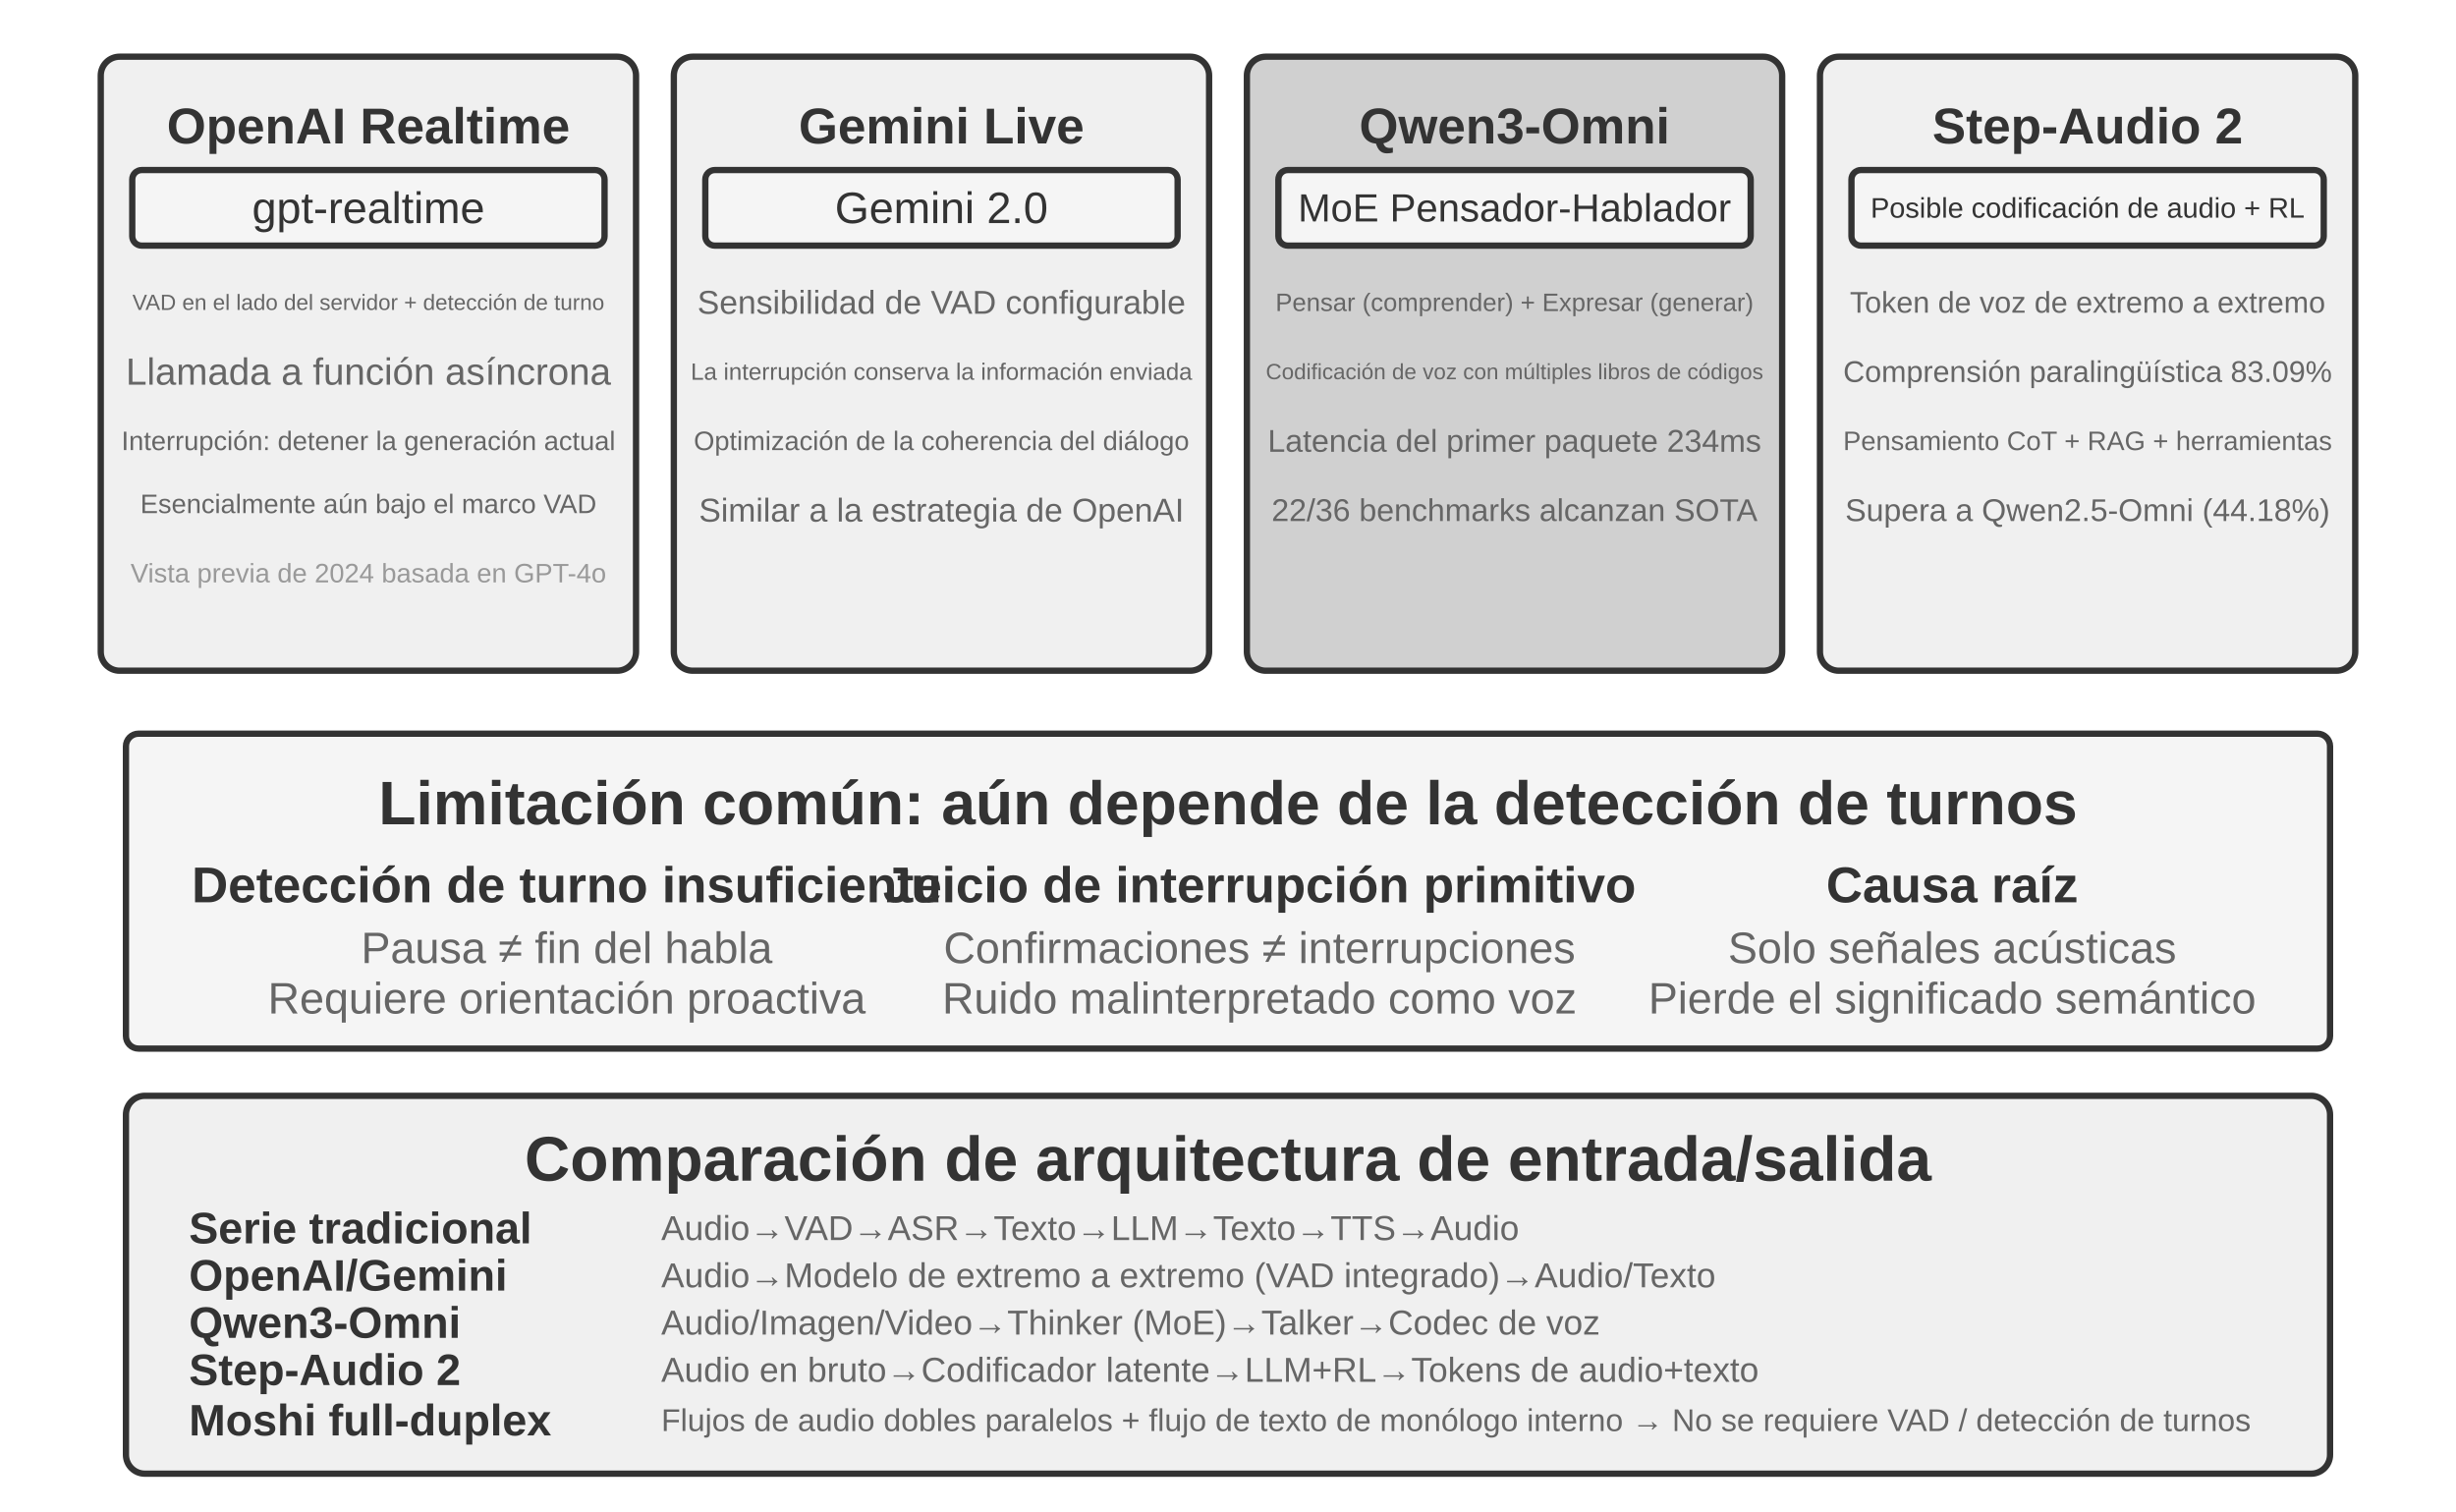
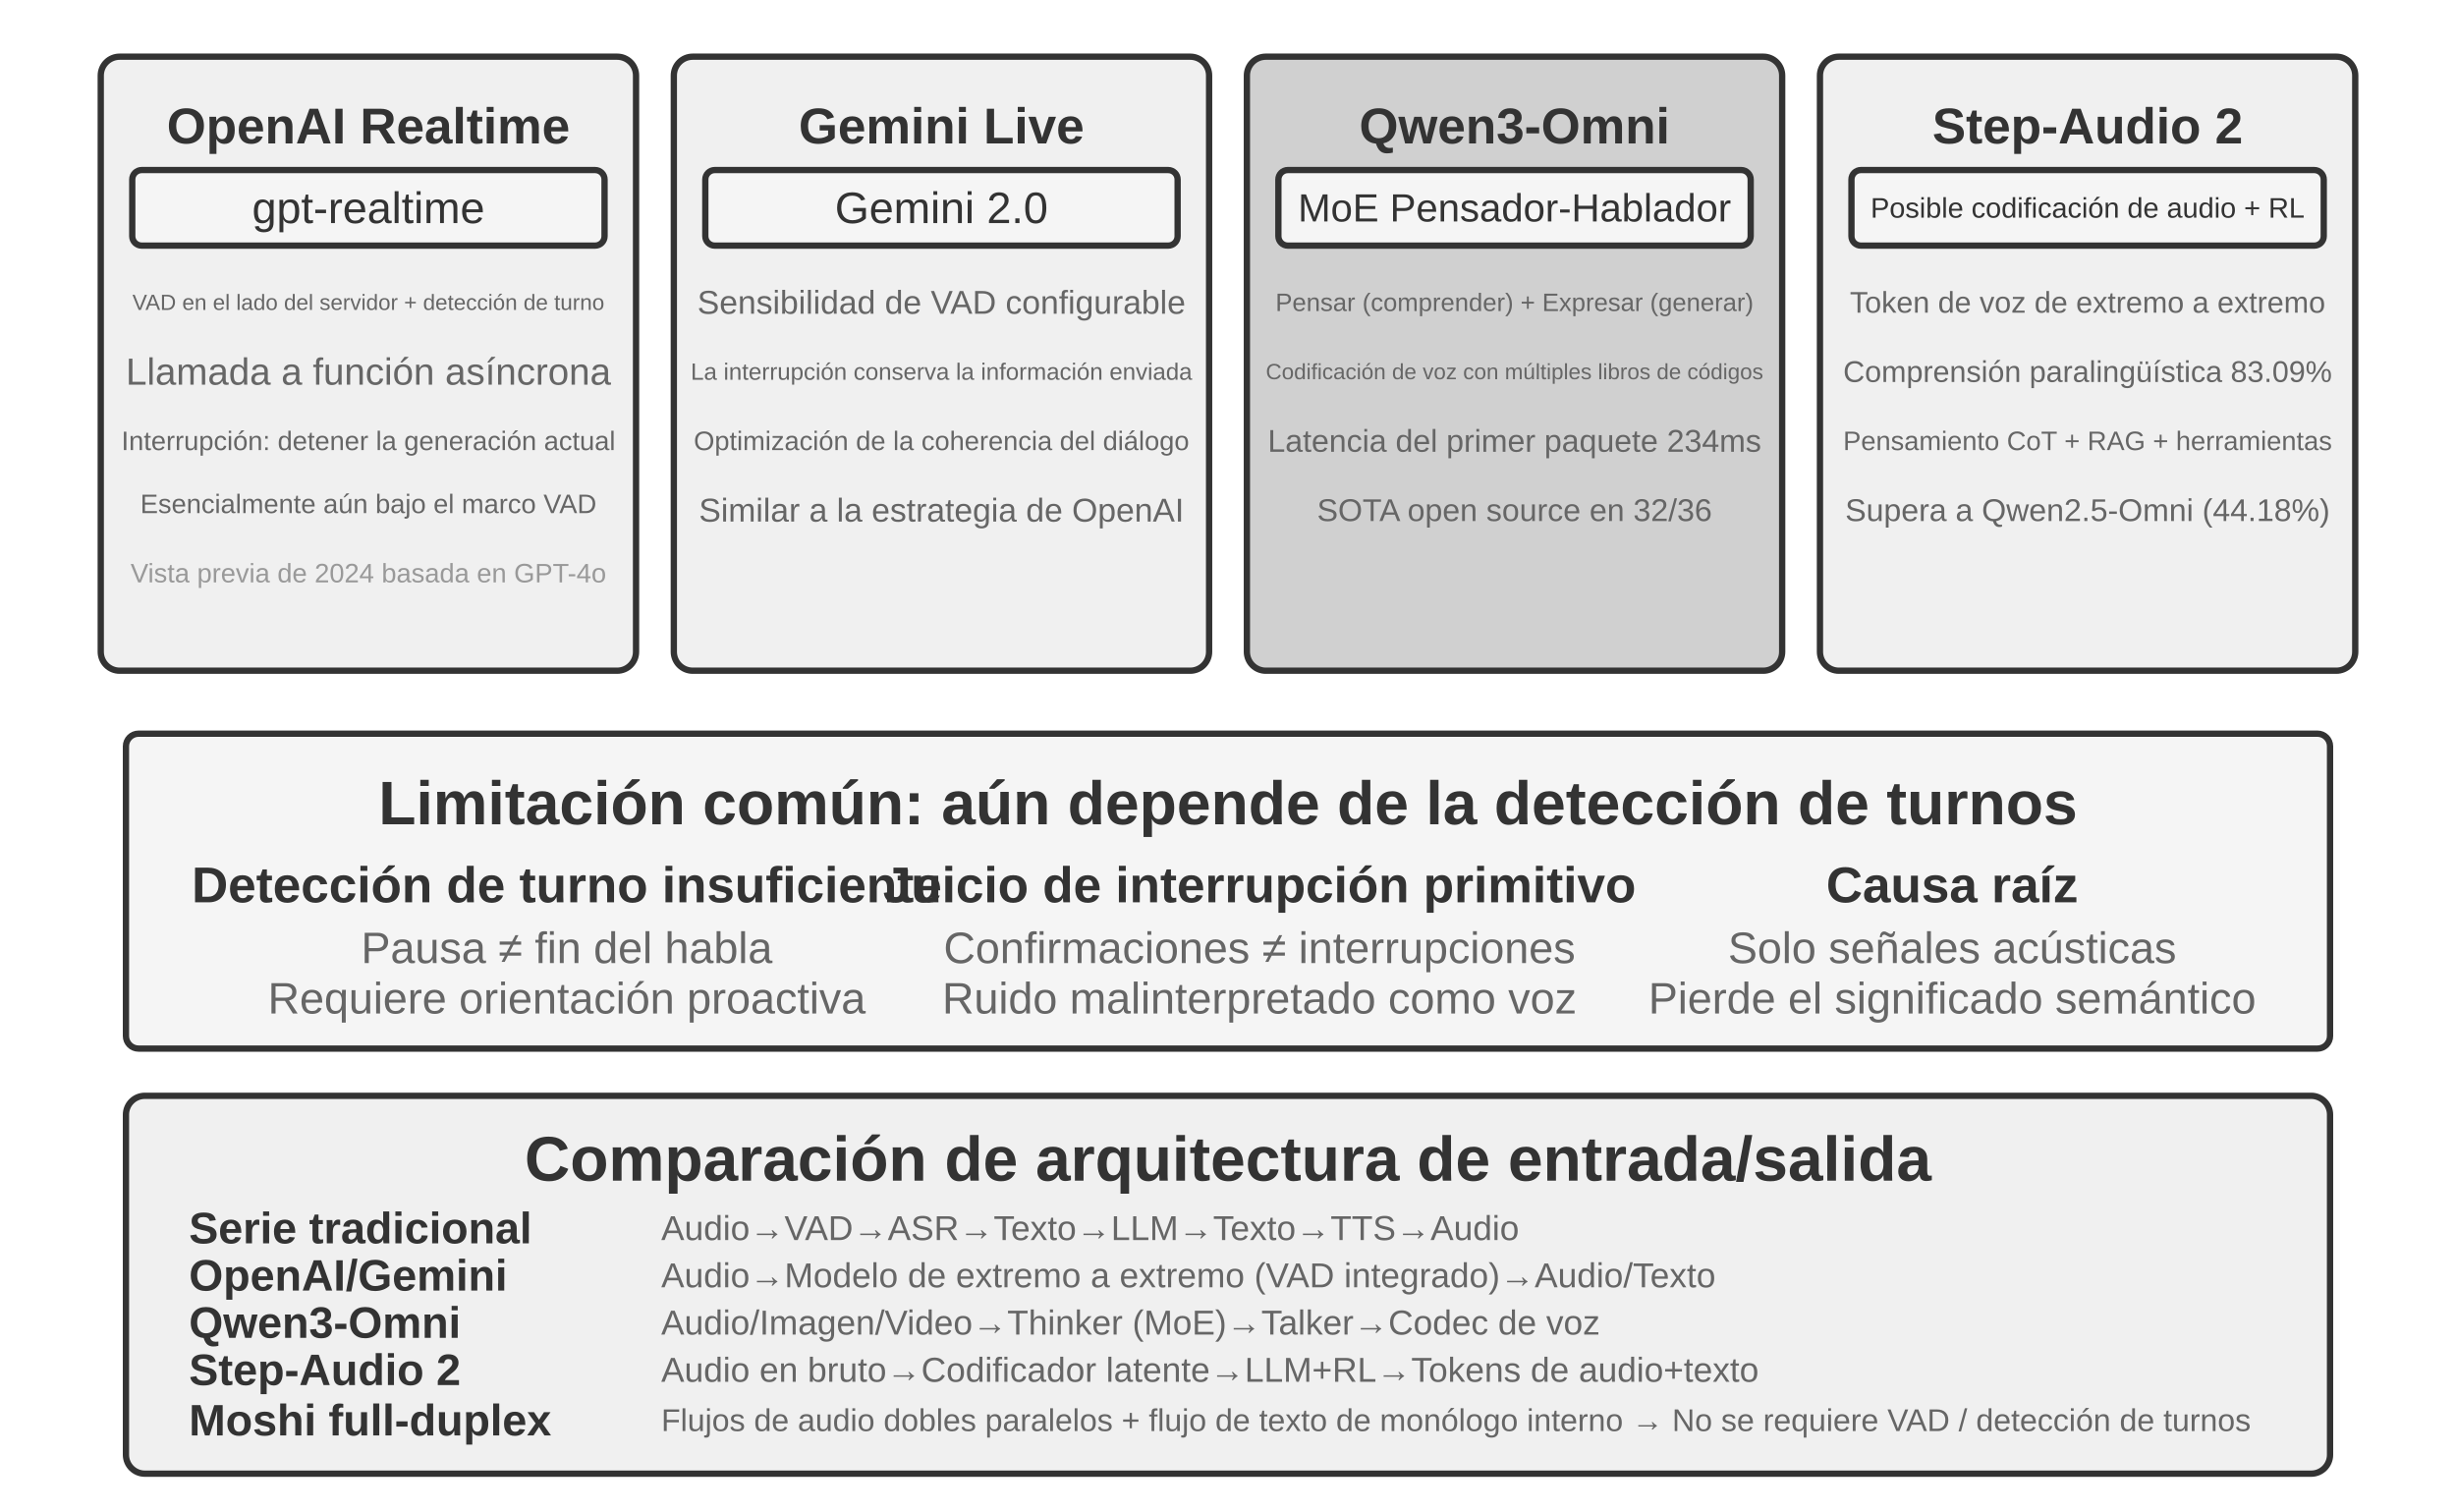
<svg xmlns="http://www.w3.org/2000/svg" viewBox="0 40 780 480" width="780" height="480" style="background:#ffffff">
  <defs>
    <marker id="ah" markerWidth="12" markerHeight="8" refX="12" refY="4" orient="auto">
      <polygon points="0 0, 12 4, 0 8" fill="#333333" />
    </marker>
    <marker id="ah-light" markerWidth="12" markerHeight="8" refX="12" refY="4" orient="auto">
      <polygon points="0 0, 12 4, 0 8" fill="#999999" />
    </marker>
  </defs>
  <rect x="32" y="58" width="170" height="195" rx="6" fill="#f0f0f0" stroke="#333333" stroke-width="2" />
  <text x="117" y="80" font-family="Arial, 'Helvetica Neue', Helvetica, 'PingFang SC', 'Microsoft YaHei', sans-serif" font-size="16" fill="#333333" text-anchor="middle" dominant-baseline="central" font-weight="bold">OpenAI Realtime</text>
  <rect x="42" y="94" width="150" height="24" rx="3" fill="#f5f5f5" stroke="#333333" stroke-width="2" />
  <text x="117" y="106" font-family="Arial, 'Helvetica Neue', Helvetica, 'PingFang SC', 'Microsoft YaHei', sans-serif" font-size="14" fill="#333333" text-anchor="middle" dominant-baseline="central" font-weight="normal">gpt-realtime</text>
  <text x="117" y="136" font-family="Arial, 'Helvetica Neue', Helvetica, 'PingFang SC', 'Microsoft YaHei', sans-serif" font-size="7" fill="#666666" text-anchor="middle" dominant-baseline="central" font-weight="normal">VAD en el lado del servidor + detección de turno</text>
  <text x="117" y="158" font-family="Arial, 'Helvetica Neue', Helvetica, 'PingFang SC', 'Microsoft YaHei', sans-serif" font-size="12" fill="#666666" text-anchor="middle" dominant-baseline="central" font-weight="normal">Llamada a función asíncrona</text>
  <text x="117" y="180" font-family="Arial, 'Helvetica Neue', Helvetica, 'PingFang SC', 'Microsoft YaHei', sans-serif" font-size="8.5" fill="#666666" text-anchor="middle" dominant-baseline="central" font-weight="normal">Interrupción: detener la generación actual</text>
  <text x="117" y="200" font-family="Arial, 'Helvetica Neue', Helvetica, 'PingFang SC', 'Microsoft YaHei', sans-serif" font-size="8.5" fill="#666666" text-anchor="middle" dominant-baseline="central" font-weight="normal">Esencialmente aún bajo el marco VAD</text>
  <text x="117" y="222" font-family="Arial, 'Helvetica Neue', Helvetica, 'PingFang SC', 'Microsoft YaHei', sans-serif" font-size="8.5" fill="#999999" text-anchor="middle" dominant-baseline="central" font-weight="normal">Vista previa de 2024 basada en GPT-4o</text>
  <rect x="214" y="58" width="170" height="195" rx="6" fill="#f0f0f0" stroke="#333333" stroke-width="2" />
  <text x="299" y="80" font-family="Arial, 'Helvetica Neue', Helvetica, 'PingFang SC', 'Microsoft YaHei', sans-serif" font-size="16" fill="#333333" text-anchor="middle" dominant-baseline="central" font-weight="bold">Gemini Live</text>
  <rect x="224" y="94" width="150" height="24" rx="3" fill="#f5f5f5" stroke="#333333" stroke-width="2" />
  <text x="299" y="106" font-family="Arial, 'Helvetica Neue', Helvetica, 'PingFang SC', 'Microsoft YaHei', sans-serif" font-size="14" fill="#333333" text-anchor="middle" dominant-baseline="central" font-weight="normal">Gemini 2.0</text>
  <text x="299" y="136" font-family="Arial, 'Helvetica Neue', Helvetica, 'PingFang SC', 'Microsoft YaHei', sans-serif" font-size="10.5" fill="#666666" text-anchor="middle" dominant-baseline="central" font-weight="normal">Sensibilidad de VAD configurable</text>
  <text x="299" y="158" font-family="Arial, 'Helvetica Neue', Helvetica, 'PingFang SC', 'Microsoft YaHei', sans-serif" font-size="7.5" fill="#666666" text-anchor="middle" dominant-baseline="central" font-weight="normal">La interrupción conserva la información enviada</text>
  <text x="299" y="180" font-family="Arial, 'Helvetica Neue', Helvetica, 'PingFang SC', 'Microsoft YaHei', sans-serif" font-size="8.5" fill="#666666" text-anchor="middle" dominant-baseline="central" font-weight="normal">Optimización de la coherencia del diálogo</text>
  <text x="299" y="202" font-family="Arial, 'Helvetica Neue', Helvetica, 'PingFang SC', 'Microsoft YaHei', sans-serif" font-size="10.5" fill="#666666" text-anchor="middle" dominant-baseline="central" font-weight="normal">Similar a la estrategia de OpenAI</text>
  <rect x="396" y="58" width="170" height="195" rx="6" fill="#d0d0d0" stroke="#333333" stroke-width="2" />
  <text x="481" y="80" font-family="Arial, 'Helvetica Neue', Helvetica, 'PingFang SC', 'Microsoft YaHei', sans-serif" font-size="16" fill="#333333" text-anchor="middle" dominant-baseline="central" font-weight="bold">Qwen3-Omni</text>
  <rect x="406" y="94" width="150" height="24" rx="3" fill="#f5f5f5" stroke="#333333" stroke-width="2" />
  <text x="481" y="106" font-family="Arial, 'Helvetica Neue', Helvetica, 'PingFang SC', 'Microsoft YaHei', sans-serif" font-size="12.5" fill="#333333" text-anchor="middle" dominant-baseline="central" font-weight="normal">MoE Pensador-Hablador</text>
  <text x="481" y="136" font-family="Arial, 'Helvetica Neue', Helvetica, 'PingFang SC', 'Microsoft YaHei', sans-serif" font-size="8" fill="#666666" text-anchor="middle" dominant-baseline="central" font-weight="normal">Pensar (comprender) + Expresar (generar)</text>
  <text x="481" y="158" font-family="Arial, 'Helvetica Neue', Helvetica, 'PingFang SC', 'Microsoft YaHei', sans-serif" font-size="7" fill="#666666" text-anchor="middle" dominant-baseline="central" font-weight="normal">Codificación de voz con múltiples libros de códigos</text>
  <text x="481" y="180" font-family="Arial, 'Helvetica Neue', Helvetica, 'PingFang SC', 'Microsoft YaHei', sans-serif" font-size="10" fill="#666666" text-anchor="middle" dominant-baseline="central" font-weight="normal">Latencia del primer paquete 234ms</text>
-   <text x="481" y="202" font-family="Arial, 'Helvetica Neue', Helvetica, 'PingFang SC', 'Microsoft YaHei', sans-serif" font-size="10" fill="#666666" text-anchor="middle" dominant-baseline="central" font-weight="normal">22/36 benchmarks alcanzan SOTA</text>
+   <text x="481" y="202" font-family="Arial, 'Helvetica Neue', Helvetica, 'PingFang SC', 'Microsoft YaHei', sans-serif" font-size="10" fill="#666666" text-anchor="middle" dominant-baseline="central" font-weight="normal">SOTA open source en 32/36</text>
  <rect x="578" y="58" width="170" height="195" rx="6" fill="#f0f0f0" stroke="#333333" stroke-width="2" />
  <text x="663" y="80" font-family="Arial, 'Helvetica Neue', Helvetica, 'PingFang SC', 'Microsoft YaHei', sans-serif" font-size="16" fill="#333333" text-anchor="middle" dominant-baseline="central" font-weight="bold">Step-Audio 2</text>
  <rect x="588" y="94" width="150" height="24" rx="3" fill="#f5f5f5" stroke="#333333" stroke-width="2" />
  <text x="663" y="106" font-family="Arial, 'Helvetica Neue', Helvetica, 'PingFang SC', 'Microsoft YaHei', sans-serif" font-size="9" fill="#333333" text-anchor="middle" dominant-baseline="central" font-weight="normal">Posible codificación de audio + RL</text>
  <text x="663" y="136" font-family="Arial, 'Helvetica Neue', Helvetica, 'PingFang SC', 'Microsoft YaHei', sans-serif" font-size="9.5" fill="#666666" text-anchor="middle" dominant-baseline="central" font-weight="normal">Token de voz de extremo a extremo</text>
  <text x="663" y="158" font-family="Arial, 'Helvetica Neue', Helvetica, 'PingFang SC', 'Microsoft YaHei', sans-serif" font-size="9.5" fill="#666666" text-anchor="middle" dominant-baseline="central" font-weight="normal">Comprensión paralingüística 83.09%</text>
  <text x="663" y="180" font-family="Arial, 'Helvetica Neue', Helvetica, 'PingFang SC', 'Microsoft YaHei', sans-serif" font-size="8.5" fill="#666666" text-anchor="middle" dominant-baseline="central" font-weight="normal">Pensamiento CoT + RAG + herramientas</text>
  <text x="663" y="202" font-family="Arial, 'Helvetica Neue', Helvetica, 'PingFang SC', 'Microsoft YaHei', sans-serif" font-size="10" fill="#666666" text-anchor="middle" dominant-baseline="central" font-weight="normal">Supera a Qwen2.5-Omni (44.18%)</text>
  <rect x="40" y="273" width="700" height="100" rx="4" fill="#f5f5f5" stroke="#333333" stroke-width="2" />
  <text x="390" y="295" font-family="Arial, 'Helvetica Neue', Helvetica, 'PingFang SC', 'Microsoft YaHei', sans-serif" font-size="19.5" fill="#333333" text-anchor="middle" dominant-baseline="central" font-weight="bold">Limitación común: aún depende de la detección de turnos</text>
  <text x="180" y="321" font-family="Arial, 'Helvetica Neue', Helvetica, 'PingFang SC', 'Microsoft YaHei', sans-serif" font-size="16" fill="#333333" text-anchor="middle" dominant-baseline="central" font-weight="bold">Detección de turno insuficiente</text>
  <text x="180" y="341" font-family="Arial, 'Helvetica Neue', Helvetica, 'PingFang SC', 'Microsoft YaHei', sans-serif" font-size="14" fill="#666666" text-anchor="middle" dominant-baseline="central" font-weight="normal">Pausa ≠ fin del habla</text>
  <text x="180" y="357" font-family="Arial, 'Helvetica Neue', Helvetica, 'PingFang SC', 'Microsoft YaHei', sans-serif" font-size="14" fill="#666666" text-anchor="middle" dominant-baseline="central" font-weight="normal">Requiere orientación proactiva</text>
  <text x="400" y="321" font-family="Arial, 'Helvetica Neue', Helvetica, 'PingFang SC', 'Microsoft YaHei', sans-serif" font-size="16" fill="#333333" text-anchor="middle" dominant-baseline="central" font-weight="bold">Juicio de interrupción primitivo</text>
  <text x="400" y="341" font-family="Arial, 'Helvetica Neue', Helvetica, 'PingFang SC', 'Microsoft YaHei', sans-serif" font-size="14" fill="#666666" text-anchor="middle" dominant-baseline="central" font-weight="normal">Confirmaciones ≠ interrupciones</text>
  <text x="400" y="357" font-family="Arial, 'Helvetica Neue', Helvetica, 'PingFang SC', 'Microsoft YaHei', sans-serif" font-size="14" fill="#666666" text-anchor="middle" dominant-baseline="central" font-weight="normal">Ruido malinterpretado como voz</text>
  <text x="620" y="321" font-family="Arial, 'Helvetica Neue', Helvetica, 'PingFang SC', 'Microsoft YaHei', sans-serif" font-size="16" fill="#333333" text-anchor="middle" dominant-baseline="central" font-weight="bold">Causa raíz</text>
  <text x="620" y="341" font-family="Arial, 'Helvetica Neue', Helvetica, 'PingFang SC', 'Microsoft YaHei', sans-serif" font-size="14" fill="#666666" text-anchor="middle" dominant-baseline="central" font-weight="normal">Solo señales acústicas</text>
  <text x="620" y="357" font-family="Arial, 'Helvetica Neue', Helvetica, 'PingFang SC', 'Microsoft YaHei', sans-serif" font-size="14" fill="#666666" text-anchor="middle" dominant-baseline="central" font-weight="normal">Pierde el significado semántico</text>
  <rect x="40" y="388" width="700" height="120" rx="6" fill="#f0f0f0" stroke="#333333" stroke-width="2" />
  <text x="390" y="408" font-family="Arial, 'Helvetica Neue', Helvetica, 'PingFang SC', 'Microsoft YaHei', sans-serif" font-size="20" fill="#333333" text-anchor="middle" dominant-baseline="central" font-weight="bold">Comparación de arquitectura de entrada/salida</text>
  <text x="60" y="430" font-family="Arial, 'Helvetica Neue', Helvetica, 'PingFang SC', 'Microsoft YaHei', sans-serif" font-size="14" fill="#333333" text-anchor="start" dominant-baseline="central" font-weight="bold">Serie tradicional</text>
  <text x="210" y="430" font-family="Arial, 'Helvetica Neue', Helvetica, 'PingFang SC', 'Microsoft YaHei', sans-serif" font-size="11" fill="#666666" text-anchor="start" dominant-baseline="central" font-weight="normal">Audio→VAD→ASR→Texto→LLM→Texto→TTS→Audio</text>
  <text x="60" y="445" font-family="Arial, 'Helvetica Neue', Helvetica, 'PingFang SC', 'Microsoft YaHei', sans-serif" font-size="14" fill="#333333" text-anchor="start" dominant-baseline="central" font-weight="bold">OpenAI/Gemini</text>
  <text x="210" y="445" font-family="Arial, 'Helvetica Neue', Helvetica, 'PingFang SC', 'Microsoft YaHei', sans-serif" font-size="11" fill="#666666" text-anchor="start" dominant-baseline="central" font-weight="normal">Audio→Modelo de extremo a extremo (VAD integrado)→Audio/Texto</text>
  <text x="60" y="460" font-family="Arial, 'Helvetica Neue', Helvetica, 'PingFang SC', 'Microsoft YaHei', sans-serif" font-size="14" fill="#333333" text-anchor="start" dominant-baseline="central" font-weight="bold">Qwen3-Omni</text>
  <text x="210" y="460" font-family="Arial, 'Helvetica Neue', Helvetica, 'PingFang SC', 'Microsoft YaHei', sans-serif" font-size="11" fill="#666666" text-anchor="start" dominant-baseline="central" font-weight="normal">Audio/Imagen/Video→Thinker (MoE)→Talker→Codec de voz</text>
  <text x="60" y="475" font-family="Arial, 'Helvetica Neue', Helvetica, 'PingFang SC', 'Microsoft YaHei', sans-serif" font-size="14" fill="#333333" text-anchor="start" dominant-baseline="central" font-weight="bold">Step-Audio 2</text>
  <text x="210" y="475" font-family="Arial, 'Helvetica Neue', Helvetica, 'PingFang SC', 'Microsoft YaHei', sans-serif" font-size="11" fill="#666666" text-anchor="start" dominant-baseline="central" font-weight="normal">Audio en bruto→Codificador latente→LLM+RL→Tokens de audio+texto</text>
  <text x="60" y="491" font-family="Arial, 'Helvetica Neue', Helvetica, 'PingFang SC', 'Microsoft YaHei', sans-serif" font-size="14" fill="#333333" text-anchor="start" dominant-baseline="central" font-weight="bold">Moshi full-duplex</text>
  <text x="210" y="491" font-family="Arial, 'Helvetica Neue', Helvetica, 'PingFang SC', 'Microsoft YaHei', sans-serif" font-size="10" fill="#666666" text-anchor="start" dominant-baseline="central" font-weight="normal">Flujos de audio dobles paralelos + flujo de texto de monólogo interno → No se requiere VAD / detección de turnos</text>
</svg>
